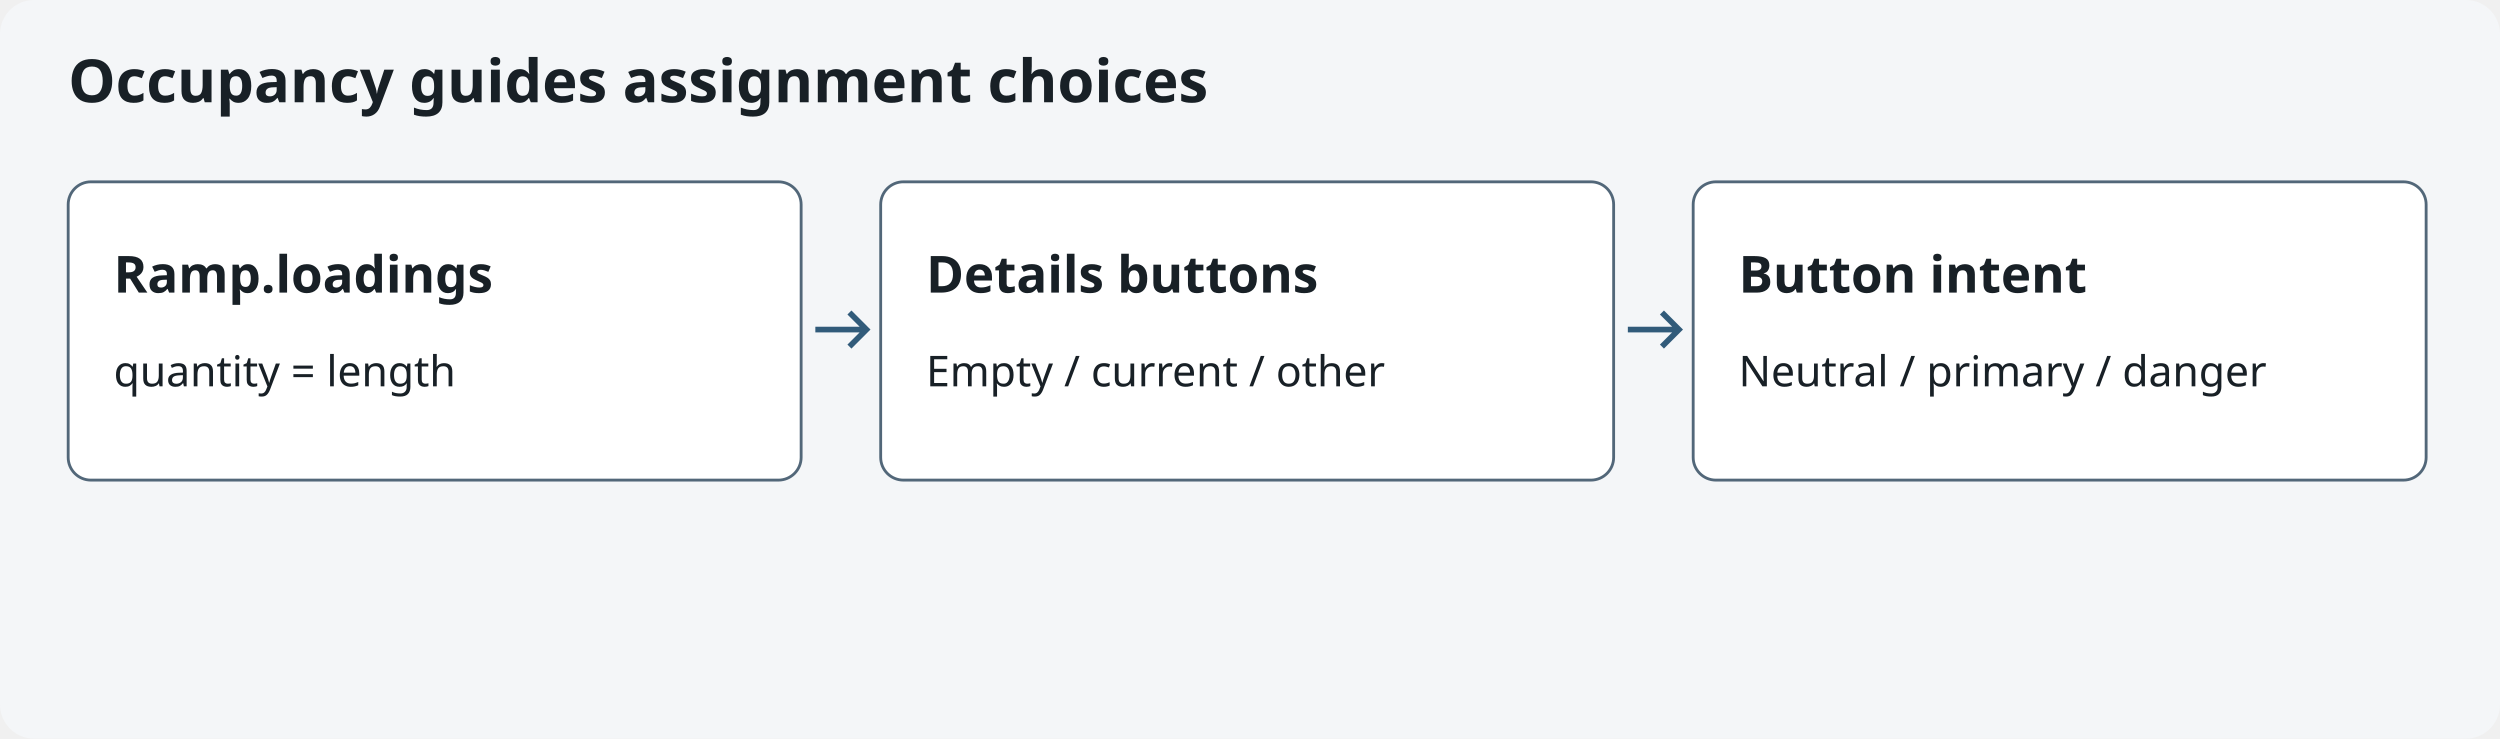
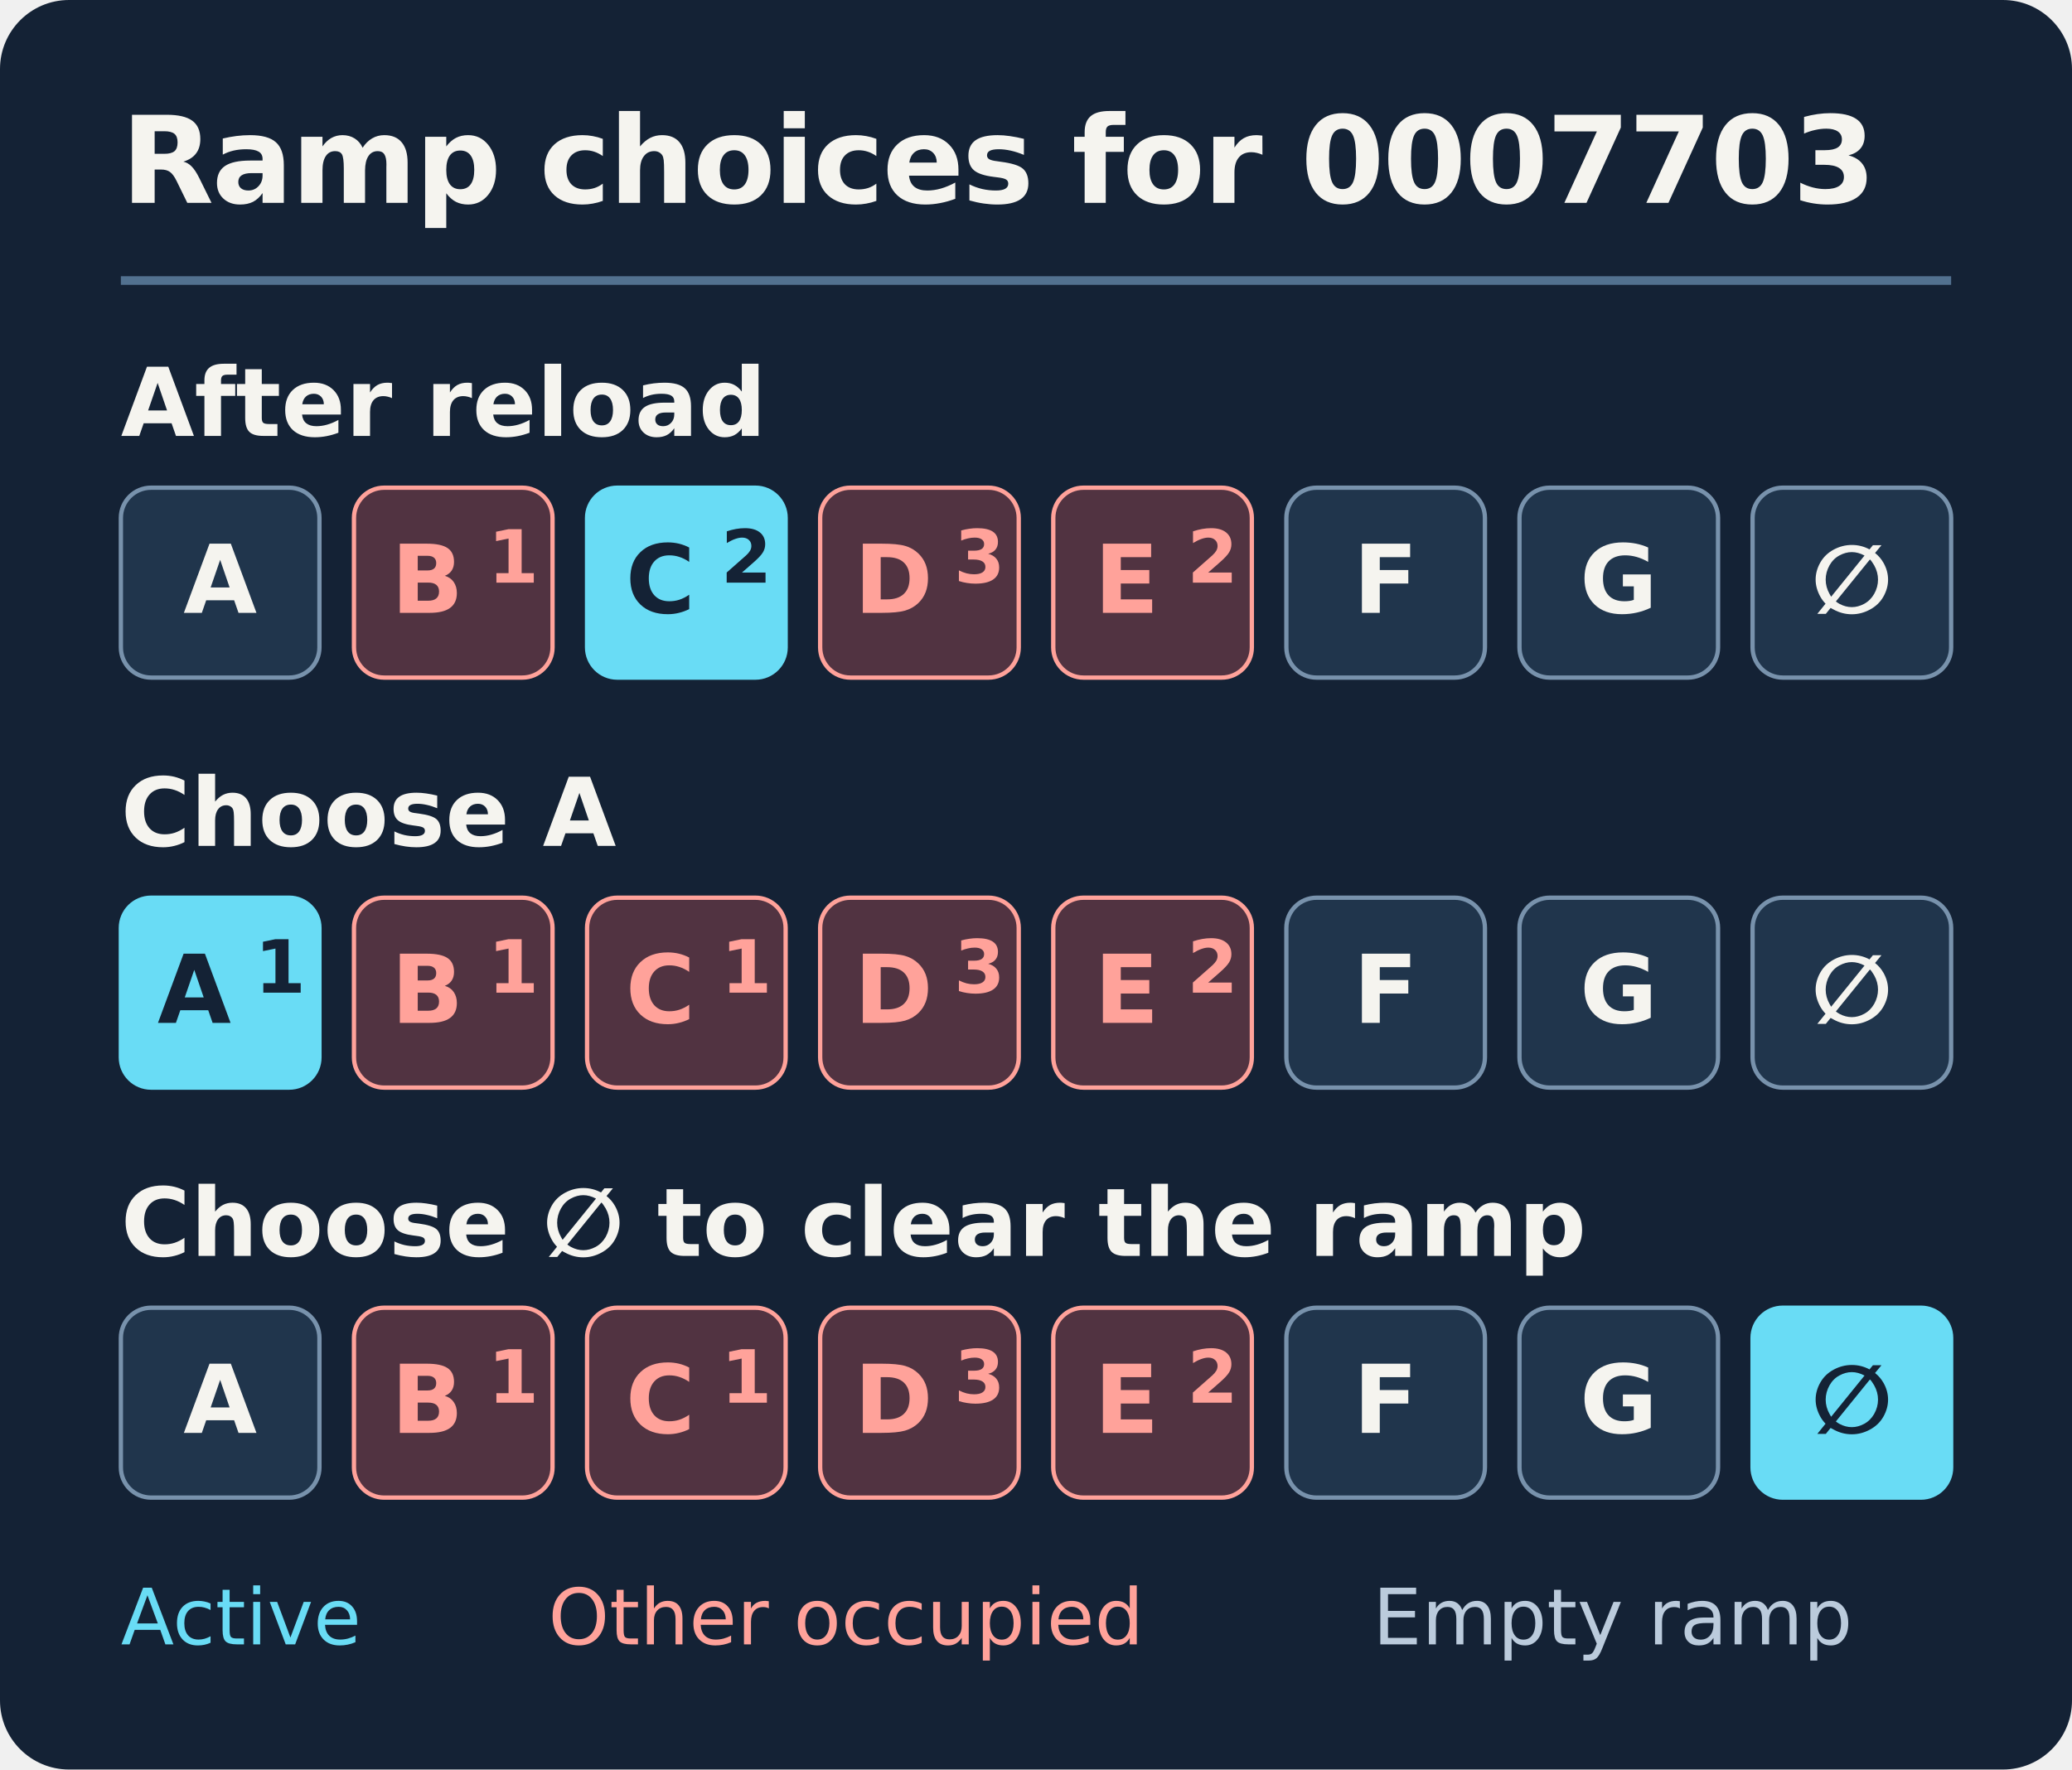
- <svg xmlns="http://www.w3.org/2000/svg" width="880" height="260" viewBox="0 0 880 260" role="img" aria-labelledby="title desc">
-   <rect width="880" height="260" rx="12" fill="#f4f6f8" />
-   <g font-family="system-ui, sans-serif" fill="#182026">
-     <text x="24" y="36" font-size="21" font-weight="700">Occupancy guides assignment choices</text>
-     <rect x="24" y="64" width="258" height="105" rx="8" fill="#fff" stroke="#526779" />
-     <text x="40" y="103" font-size="18" font-weight="600">Ramp.loadings</text>
-     <text x="40" y="136" font-size="15">quantity = length</text>
-     <path d="M287 116h18m-6-6 6 6-6 6" fill="none" stroke="#315b7a" stroke-width="2" />
-     <rect x="310" y="64" width="258" height="105" rx="8" fill="#fff" stroke="#526779" />
-     <text x="326" y="103" font-size="18" font-weight="600">Details buttons</text>
-     <text x="326" y="136" font-size="15">Empty / current / other</text>
-     <path d="M573 116h18m-6-6 6 6-6 6" fill="none" stroke="#315b7a" stroke-width="2" />
-     <rect x="596" y="64" width="258" height="105" rx="8" fill="#fff" stroke="#526779" />
-     <text x="612" y="103" font-size="18" font-weight="600">Button intent</text>
-     <text x="612" y="136" font-size="15">Neutral / primary / danger</text>
+ <svg xmlns="http://www.w3.org/2000/svg" width="480" height="410" viewBox="0 0 480 410" role="img" aria-labelledby="title" aria-describedby="desc" focusable="false">
+   <style>
+     svg { font: 20px system-ui, "DejaVu Sans", sans-serif; fill: #f5f4ef; }
+     .title { font-size: 28px; font-weight: 750; letter-spacing: -.5px; }
+     .label { font-size: 22px; font-weight: 700; }
+     .line { fill: none; stroke: #52718f; stroke-width: 2; }
+     .choice rect { fill: #20354c; stroke: #7892ac; }
+     .choice text { fill: #f5f4ef; }
+     .choice .count { font-size: 17px; font-weight: 750; }
+     .occupied rect { fill: #513341; stroke: #ffa29a; }
+     .occupied text { fill: #ffa29a; }
+     .current rect { fill: #69dcf5; stroke: #69dcf5; }
+     .current text { fill: #142235; }
+   </style>
+   <rect width="480" height="410" rx="16" fill="#142235" />
+   <text x="28" y="47" class="title">Ramp choices for 0007703</text>
+   <path d="M28 65h424" class="line" />
+   <text x="28" y="101" class="label">After reload</text>
+   <g class="choice neutral">
+     <rect x="28" y="113" width="46" height="44" rx="7" />
+     <text x="51" y="142" class="label" text-anchor="middle">A</text>
+   </g>
+   <g class="choice occupied">
+     <rect x="82" y="113" width="46" height="44" rx="7" />
+     <text x="99" y="142" class="label" text-anchor="middle">B</text>
+     <text x="113" y="135" class="count">1</text>
+   </g>
+   <g class="choice current">
+     <rect x="136" y="113" width="46" height="44" rx="7" />
+     <text x="153" y="142" class="label" text-anchor="middle">C</text>
+     <text x="167" y="135" class="count">2</text>
+   </g>
+   <g class="choice occupied">
+     <rect x="190" y="113" width="46" height="44" rx="7" />
+     <text x="207" y="142" class="label" text-anchor="middle">D</text>
+     <text x="221" y="135" class="count">3</text>
+   </g>
+   <g class="choice occupied">
+     <rect x="244" y="113" width="46" height="44" rx="7" />
+     <text x="261" y="142" class="label" text-anchor="middle">E</text>
+     <text x="275" y="135" class="count">2</text>
+   </g>
+   <g class="choice neutral">
+     <rect x="298" y="113" width="46" height="44" rx="7" />
+     <text x="321" y="142" class="label" text-anchor="middle">F</text>
+   </g>
+   <g class="choice neutral">
+     <rect x="352" y="113" width="46" height="44" rx="7" />
+     <text x="375" y="142" class="label" text-anchor="middle">G</text>
+   </g>
+   <g class="choice neutral">
+     <rect x="406" y="113" width="46" height="44" rx="7" />
+     <text x="429" y="142" class="label" text-anchor="middle">∅</text>
+   </g>
+   <text x="28" y="196" class="label">Choose A</text>
+   <g class="choice current">
+     <rect x="28" y="208" width="46" height="44" rx="7" />
+     <text x="45" y="237" class="label" text-anchor="middle">A</text>
+     <text x="59" y="230" class="count">1</text>
+   </g>
+   <g class="choice occupied">
+     <rect x="82" y="208" width="46" height="44" rx="7" />
+     <text x="99" y="237" class="label" text-anchor="middle">B</text>
+     <text x="113" y="230" class="count">1</text>
+   </g>
+   <g class="choice occupied">
+     <rect x="136" y="208" width="46" height="44" rx="7" />
+     <text x="153" y="237" class="label" text-anchor="middle">C</text>
+     <text x="167" y="230" class="count">1</text>
+   </g>
+   <g class="choice occupied">
+     <rect x="190" y="208" width="46" height="44" rx="7" />
+     <text x="207" y="237" class="label" text-anchor="middle">D</text>
+     <text x="221" y="230" class="count">3</text>
+   </g>
+   <g class="choice occupied">
+     <rect x="244" y="208" width="46" height="44" rx="7" />
+     <text x="261" y="237" class="label" text-anchor="middle">E</text>
+     <text x="275" y="230" class="count">2</text>
+   </g>
+   <g class="choice neutral">
+     <rect x="298" y="208" width="46" height="44" rx="7" />
+     <text x="321" y="237" class="label" text-anchor="middle">F</text>
+   </g>
+   <g class="choice neutral">
+     <rect x="352" y="208" width="46" height="44" rx="7" />
+     <text x="375" y="237" class="label" text-anchor="middle">G</text>
+   </g>
+   <g class="choice neutral">
+     <rect x="406" y="208" width="46" height="44" rx="7" />
+     <text x="429" y="237" class="label" text-anchor="middle">∅</text>
+   </g>
+   <text x="28" y="291" class="label">Choose ∅ to clear the ramp</text>
+   <g class="choice neutral">
+     <rect x="28" y="303" width="46" height="44" rx="7" />
+     <text x="51" y="332" class="label" text-anchor="middle">A</text>
+   </g>
+   <g class="choice occupied">
+     <rect x="82" y="303" width="46" height="44" rx="7" />
+     <text x="99" y="332" class="label" text-anchor="middle">B</text>
+     <text x="113" y="325" class="count">1</text>
+   </g>
+   <g class="choice occupied">
+     <rect x="136" y="303" width="46" height="44" rx="7" />
+     <text x="153" y="332" class="label" text-anchor="middle">C</text>
+     <text x="167" y="325" class="count">1</text>
+   </g>
+   <g class="choice occupied">
+     <rect x="190" y="303" width="46" height="44" rx="7" />
+     <text x="207" y="332" class="label" text-anchor="middle">D</text>
+     <text x="221" y="325" class="count">3</text>
+   </g>
+   <g class="choice occupied">
+     <rect x="244" y="303" width="46" height="44" rx="7" />
+     <text x="261" y="332" class="label" text-anchor="middle">E</text>
+     <text x="275" y="325" class="count">2</text>
+   </g>
+   <g class="choice neutral">
+     <rect x="298" y="303" width="46" height="44" rx="7" />
+     <text x="321" y="332" class="label" text-anchor="middle">F</text>
+   </g>
+   <g class="choice neutral">
+     <rect x="352" y="303" width="46" height="44" rx="7" />
+     <text x="375" y="332" class="label" text-anchor="middle">G</text>
+   </g>
+   <g class="choice current">
+     <rect x="406" y="303" width="46" height="44" rx="7" />
+     <text x="429" y="332" class="label" text-anchor="middle">∅</text>
+   </g>
+   <g font-size="18">
+     <text x="28" y="381" fill="#69dcf5">Active</text>
+     <text x="127" y="381" fill="#ffa29a">Other occupied</text>
+     <text x="318" y="381" fill="#bbcbdc">Empty ramp</text>
  </g>
</svg>
